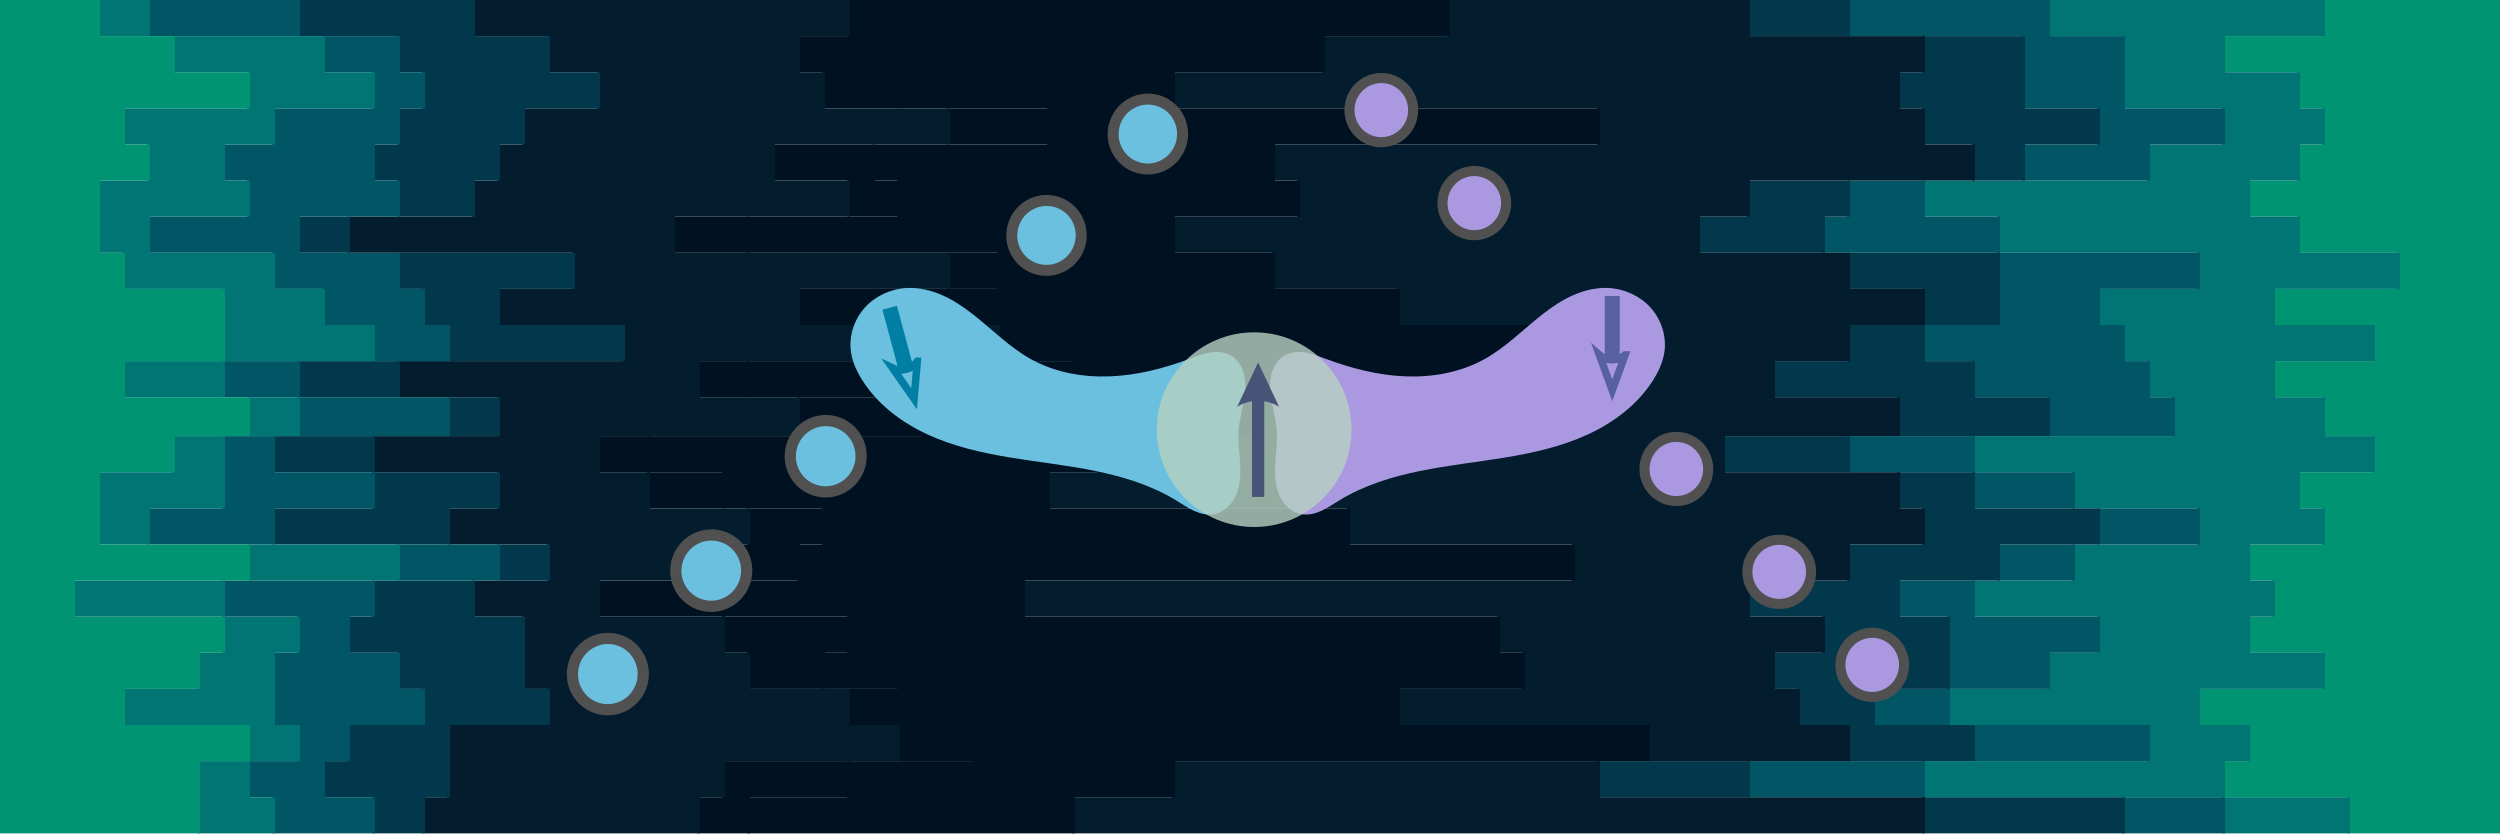
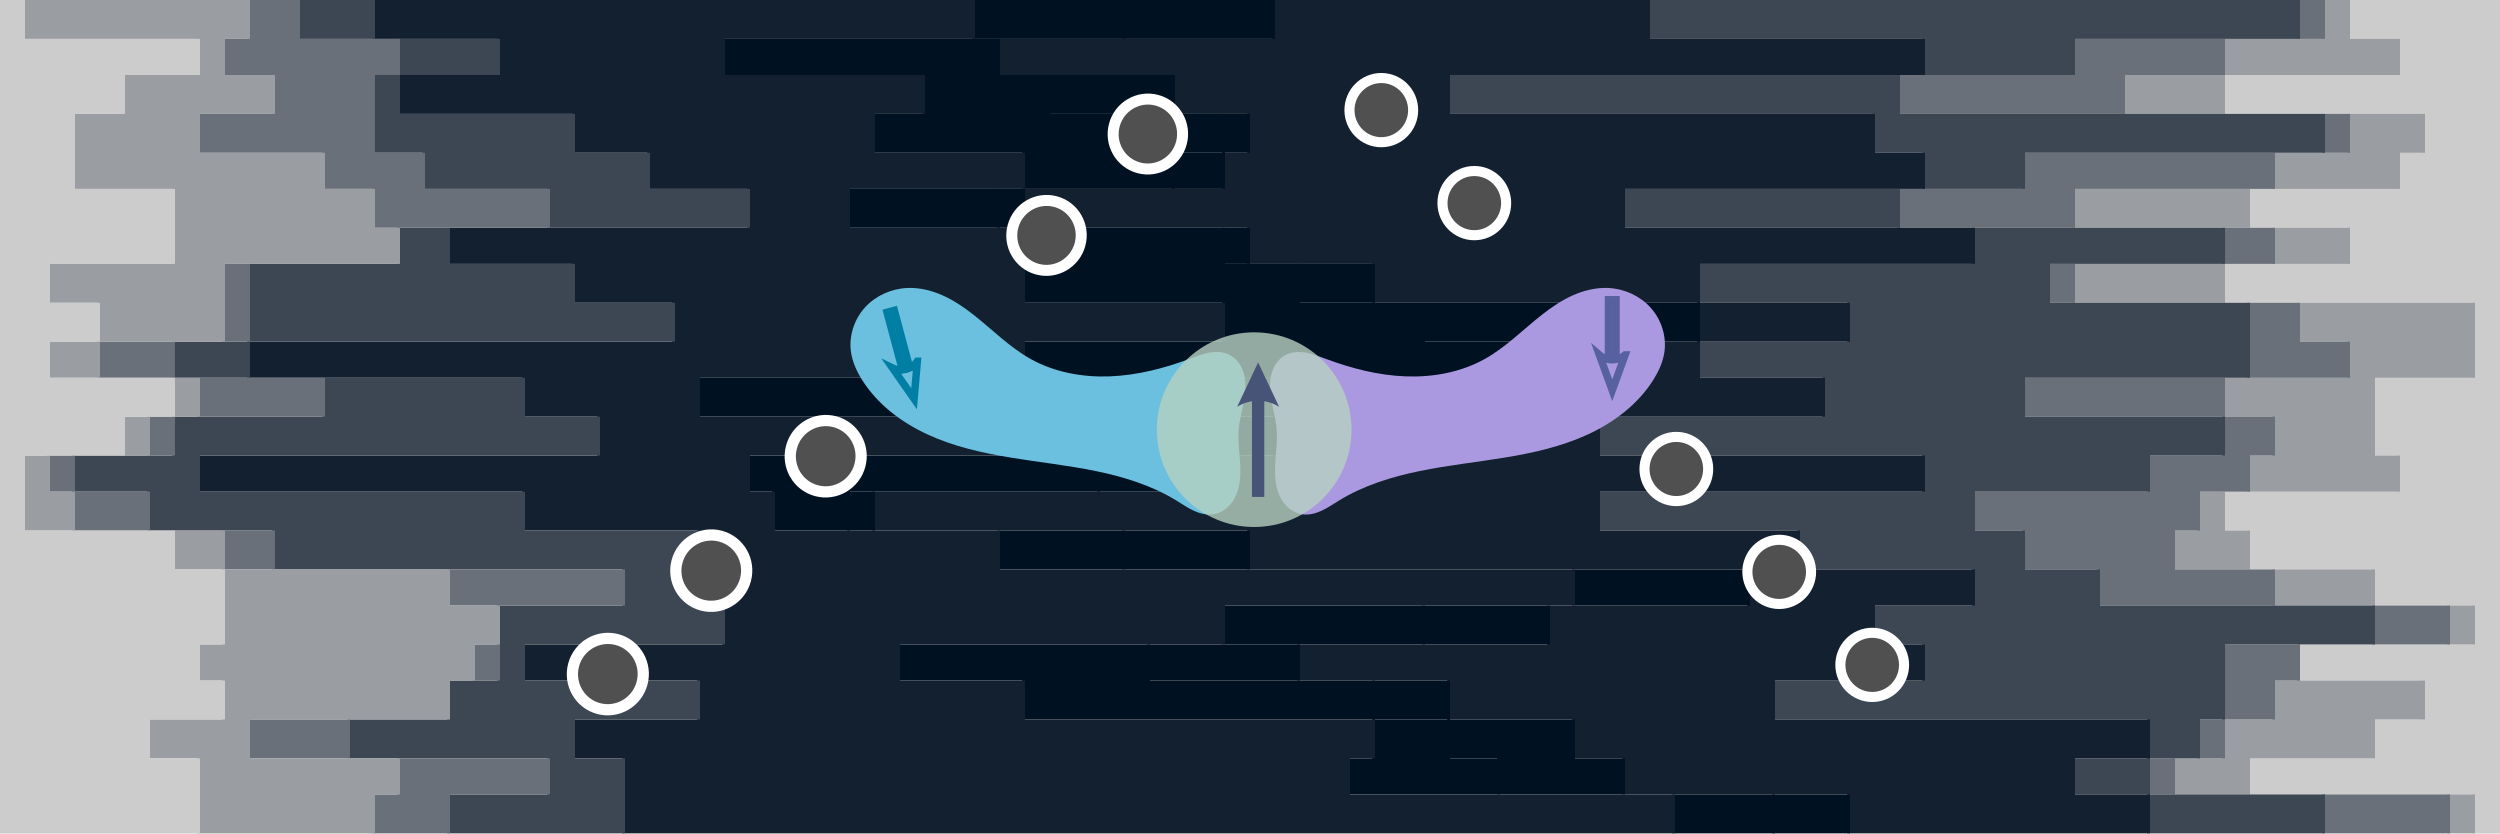
<svg xmlns="http://www.w3.org/2000/svg" width="238.125mm" height="79.375mm" viewBox="0 0 238.125 79.375" version="1.1" id="svg658" xml:space="preserve">
  <defs id="defs655" />
  <g id="layer1" transform="translate(23.75508,-416.3083)">
-     <g id="g1680" transform="matrix(0.2645833,0,0,0.2645833,-23.75508,416.3083)">
-       <path d="m 809,300 h 36 v -13 h -45 v -13 h 9 v -13 h -18 v -13 h 45 v -13 h -27 v -13 h 9 v -13 h -9 v -13 h 27 v -13 h -9 v -13 h 27 v -13 h -18 v -14 h -18 v -13 h 36 v -13 h -36 v -13 h 45 V 91 H 827 V 78 H 809 V 65 h 18 V 52 h 9 V 39 h -9 V 26 H 800 V 13 h 36 V 0 h 64 v 13 0 13 0 13 0 13 0 13 0 13 0 13 0 13 0 13 0 13 0 13 0 14 0 13 0 13 0 13 0 13 0 13 0 13 0 13 0 13 0 13 0 13 0 13 0 z" fill="#009473" id="path1639" />
-       <path d="m 737,300 h 63 V 287 H 692 v -13 h 81 v -13 h -72 v -13 h 36 v -13 h 18 v -13 h -45 v -13 h 36 v -13 h 45 v -13 h -45 v -13 h -36 v -13 h 72 v -14 h -9 v -13 h -9 v -13 h -9 v -13 h 36 V 91 H 719 V 78 H 692 V 65 h 81 V 52 h 27 V 39 H 764 V 26 26 13 H 737 V 0 h 100 v 13 h -36 v 13 h 27 v 13 h 9 v 13 h -9 v 13 h -18 v 13 h 18 v 13 h 36 v 13 h -45 v 13 h 36 v 13 h -36 v 13 h 18 v 14 h 18 v 13 h -27 v 13 h 9 v 13 h -27 v 13 h 9 v 13 h -9 v 13 h 27 v 13 h -45 v 13 h 18 v 13 h -9 v 13 h 45 v 13 h -36 z" fill="#007574" id="path1641" />
-       <path d="m 683,300 h 81 V 287 H 629 v -13 h 81 v -13 h -36 v -13 h 27 v -13 0 -13 h -18 v -13 h 36 v -13 h 36 v -13 h -45 v -13 h -45 v -13 h 72 v -14 h -27 v -13 h -18 v -13 h 27 v -13 0 -13 H 656 V 78 h 9 V 65 h 63 V 52 h 27 V 39 H 728 V 26 26 13 H 665 V 0 h 73 v 13 h 27 v 13 0 13 h 36 v 13 h -27 v 13 h -81 v 13 h 27 v 13 h 72 v 13 h -36 v 13 h 9 v 13 h 9 v 13 h 9 v 14 h -72 v 13 h 36 v 13 h 45 v 13 h -45 v 13 h -36 v 13 h 45 v 13 h -18 v 13 h -36 v 13 h 72 v 13 h -81 v 13 h 108 v 13 h -63 z" fill="#005665" id="path1643" />
-       <path d="m 629,300 h 63 V 287 H 575 v -13 h 90 v -13 h -18 v -13 h -9 v -13 h 18 v -13 h -27 v -13 h 36 v -13 h 27 v -13 h -9 v -13 h -63 v -13 h 63 v -14 h -45 v -13 h 27 v -13 h 27 V 104 H 665 V 91 H 611 V 78 h 18 V 65 h 81 V 52 H 692 V 39 h -9 V 26 h 9 V 13 H 629 V 0 h 37 v 13 h 63 v 13 0 13 h 27 v 13 h -27 v 13 h -63 v 13 h -9 v 13 h 63 v 13 0 13 h -27 v 13 h 18 v 13 h 27 v 14 h -72 v 13 h 45 v 13 h 45 v 13 h -36 v 13 h -36 v 13 h 18 v 13 0 13 h -27 v 13 h 36 v 13 h -81 v 13 h 135 v 13 h -81 z" fill="#01384b" id="path1645" />
-       <path d="m 467,300 h -81 v -13 h 36 v -13 h 171 v -13 h -90 v -13 h 45 v -13 h -9 V 222 H 368 V 209 H 566 V 196 H 485 V 183 H 377 v -13 h 18 v -13 h 54 v -14 h 90 v -13 h 45 V 117 H 503 V 104 H 458 V 91 H 422 V 78 h 45 V 65 h -9 V 52 H 575 V 39 H 422 V 26 h 54 V 13 h 45 V 0 h 109 v 13 h 63 v 13 h -9 v 13 h 9 v 13 h 18 v 13 h -81 v 13 h -18 v 13 h 54 v 13 h 27 v 13 h -27 v 13 h -27 v 13 h 45 v 14 h -63 v 13 h 63 v 13 h 9 v 13 h -27 v 13 h -36 v 13 h 27 v 13 h -18 v 13 h 9 v 13 h 18 v 13 h -90 v 13 h 117 v 13 h -63 z" fill="#031c2e" id="path1647" />
-       <path d="m 314,300 h -45 v -13 h 36 v -13 h 45 v -13 h -27 v -13 h -27 v -13 h 9 v -13 h -45 v -13 h 27 v -13 h 9 v -13 h -36 v -13 h -27 v -13 h 99 v -14 h -63 v -13 h 117 v -13 h -54 v -13 h 27 V 91 H 269 V 78 h 54 V 65 h -9 V 52 h 63 V 39 H 323 V 26 26 13 13 0 H 522 V 13 H 477 V 26 H 423 V 39 H 576 V 52 H 459 v 13 h 9 v 13 h -45 v 13 h 36 v 13 h 45 v 13 h 81 v 13 h -45 v 13 h -90 v 14 h -54 v 13 h -18 v 13 h 108 v 13 h 81 v 13 H 369 v 13 h 171 v 13 h 9 v 13 h -45 v 13 h 90 v 13 H 423 v 13 h -36 v 13 h 81 z" fill="#001122" id="path1649" />
-       <path d="m 296,300 h -45 v -13 h 9 v -13 h 63 v -13 h -18 v -13 h -36 v -13 h -9 v -13 h -45 v -13 h 45 v -13 h 9 v -13 h -36 v -13 h -18 v -13 h 72 v -14 h -36 v -13 h 108 v -13 h -72 v -13 h 54 V 91 H 242 V 78 h 63 V 65 H 278 V 52 h 63 V 39 H 296 V 26 h -9 V 13 h 18 V 0 h 19 v 13 0 13 0 13 h 54 v 13 h -63 v 13 h 9 v 13 h -54 v 13 h 90 v 13 h -27 v 13 h 54 v 13 H 270 v 13 h 63 v 14 h -99 v 13 h 27 v 13 h 36 v 13 h -9 v 13 h -27 v 13 h 45 v 13 h -9 v 13 h 27 v 13 h 27 v 13 h -45 v 13 h -36 v 13 h 45 z" fill="#001122" id="path1651" />
-       <path d="m 224,300 h -72 v -13 h 9 v -13 0 -13 h 36 v -13 h -9 v -13 0 -13 h -18 v -13 h 27 v -13 h -36 v -13 h 18 v -13 h -45 v -13 h 45 v -14 h -36 v -13 h 81 v -13 h -45 v -13 h 27 V 91 H 125 V 78 h 45 V 65 h 9 V 52 h 9 V 39 h 27 V 26 H 197 V 13 H 170 V 0 h 136 v 13 h -18 v 13 h 9 v 13 h 45 v 13 h -63 v 13 h 27 v 13 h -63 v 13 h 99 v 13 h -54 v 13 h 72 v 13 H 252 v 13 h 36 v 14 h -72 v 13 h 18 v 13 h 36 v 13 h -9 v 13 h -45 v 13 h 45 v 13 h 9 v 13 h 36 v 13 h 18 v 13 h -63 v 13 h -9 v 13 h 45 z" fill="#031c2e" id="path1653" />
-       <path d="m 161,300 h -27 v -13 h -18 v -13 h 9 v -13 h 27 v -13 h -9 v -13 h -18 v -13 h 9 v -13 h 45 V 196 H 98 v -13 h 36 V 170 H 98 v -13 h 63 v -14 h -54 v -13 h 54 v -13 h -9 v -13 h -9 V 91 H 107 V 78 h 36 V 65 h -9 V 52 h 9 V 39 h 9 V 26 h -9 V 13 H 107 V 0 h 64 v 13 h 27 v 13 h 18 v 13 h -27 v 13 h -9 v 13 h -9 v 13 h -45 v 13 h 81 v 13 h -27 v 13 h 45 v 13 h -81 v 13 h 36 v 14 h -45 v 13 h 45 v 13 h -18 v 13 h 36 v 13 h -27 v 13 h 18 v 13 0 13 h 9 v 13 h -36 v 13 0 13 h -9 v 13 h 72 z" fill="#01384b" id="path1655" />
-       <path d="M 125,300 H 98 v -13 h -9 v -13 h 18 v -13 h -9 v -13 0 -13 h 9 V 222 H 80 v -13 h 63 V 196 H 53 v -13 h 27 v -13 0 -13 h 27 V 143 H 80 v -13 h 54 V 117 H 116 V 104 H 98 V 91 H 53 V 78 H 89 V 65 H 80 V 52 H 98 V 39 h 36 V 26 H 116 V 13 H 53 V 0 h 55 v 13 h 36 v 13 h 9 v 13 h -9 v 13 h -9 v 13 h 9 v 13 h -36 v 13 h 36 v 13 h 9 v 13 h 9 v 13 h -54 v 13 h 54 v 14 H 99 v 13 h 36 v 13 H 99 v 13 h 81 v 13 h -45 v 13 h -9 v 13 h 18 v 13 h 9 v 13 h -27 v 13 h -9 v 13 h 18 v 13 h 27 z" fill="#005665" id="path1657" />
-       <path d="m 80,300 h -9 v -13 0 -13 H 89 V 261 H 44 v -13 h 27 v -13 h 9 V 222 H 26 V 209 H 89 V 196 H 35 v -13 0 -13 H 62 V 157 H 89 V 143 H 44 v -13 h 36 v -13 0 -13 H 44 V 91 H 35 V 78 78 65 H 53 V 52 H 44 V 39 H 89 V 26 H 62 V 13 H 35 V 0 h 19 v 13 h 63 v 13 h 18 V 39 H 99 V 52 H 81 v 13 h 9 V 78 H 54 v 13 h 45 v 13 h 18 v 13 h 18 v 13 H 81 v 13 h 27 v 14 H 81 v 13 0 13 H 54 v 13 h 90 v 13 H 81 v 13 h 27 v 13 h -9 v 13 0 13 h 9 v 13 H 90 v 13 h 9 v 13 h 27 z" fill="#007574" id="path1659" />
-       <path d="m 0,300 v 0 -13 0 -13 0 -13 0 -13 0 -13 0 -13 0 -13 0 -13 0 -13 0 -13 0 -13 0 -14 0 -13 0 -13 0 -13 0 V 91 91 78 78 65 65 52 52 39 39 26 26 13 13 0 H 36 V 13 H 63 V 26 H 90 V 39 H 45 v 13 h 9 V 65 H 36 v 13 0 13 h 9 v 13 h 36 v 13 0 13 H 45 v 13 h 45 v 14 H 63 v 13 H 36 v 13 0 13 h 54 v 13 H 27 v 13 h 54 v 13 h -9 v 13 H 45 v 13 h 45 v 13 H 72 v 13 0 13 h 9 z" fill="#009473" id="path1661" />
+     <g id="g49362" transform="matrix(0.2645833,0,0,0.2645833,-23.75508,416.3083)">
+       <path d="m 827,300 h 63 v -14 h -81 v -13 h 45 v -14 h 18 v -14 h -45 v -13 h 63 v -14 h -36 v -13 h -45 v -14 h -9 v -14 h 63 v -13 h -9 v -14 0 -14 h 36 v -13 0 -14 H 800 V 95 h 45 V 82 H 809 V 68 h 54 V 55 h 9 V 41 H 800 V 27 h 63 V 14 H 845 V 0 h 55 v 14 0 13 0 14 0 14 0 13 0 14 0 13 0 14 0 14 0 13 0 14 0 14 0 13 0 14 0 14 0 13 0 14 0 13 0 14 0 14 0 13 0 14 0 z" fill="#cccccc" id="path49321" />
+       <path d="m 764,300 h 117 v -14 h -99 v -13 h 18 v -14 h 18 v -14 h 9 v -13 h 54 v -14 h -63 v -13 h -36 v -14 h 9 v -14 h 18 v -13 h 9 v -14 h -18 v -14 h 45 V 123 H 827 V 109 H 746 V 95 h 72 V 82 H 746 V 68 h 72 V 55 h 27 V 41 H 764 V 27 h 36 V 14 h 36 V 0 h 10 v 14 h 18 v 13 h -63 v 14 h 72 v 14 h -9 v 13 h -54 v 14 h 36 v 13 h -45 v 14 h 90 v 14 0 13 h -36 v 14 0 14 h 9 v 13 h -63 v 14 h 9 v 14 h 45 v 13 h 36 v 14 h -63 v 13 h 45 v 14 h -18 v 14 h -45 v 13 h 81 v 14 h -63 z" fill="#9a9da1" id="path49323" />
+       <path d="m 710,300 h 126 v -14 h -63 v -13 h 18 v -14 h 9 v -14 0 -13 h 54 v -14 h -99 v -13 h -27 v -14 h -18 v -14 h 63 v -13 h 27 v -14 h -72 v -14 h 81 v -13 0 -14 H 737 V 95 h 63 V 82 H 683 V 68 h 45 V 55 H 836 V 41 H 683 V 27 h 63 V 14 h 81 V 0 h 10 v 14 h -36 v 13 h -36 v 14 h 81 v 14 h -27 v 13 h -72 v 14 h 72 v 13 h -72 v 14 h 81 v 14 h 18 v 13 h -45 v 14 h 18 v 14 h -9 v 13 h -18 v 14 h -9 v 14 h 36 v 13 h 63 v 14 h -54 v 13 h -9 v 14 h -18 v 14 h -18 v 13 h 99 v 14 H 765 Z" fill="#6a7079" id="path49325" />
+       <path d="m 638,300 h 135 v -14 h -27 v -13 h 27 V 259 H 638 v -14 h 54 v -13 h -18 v -14 h 36 V 205 H 647 V 191 H 575 V 177 H 692 V 164 H 575 v -14 h 81 v -14 h -45 v -13 h 54 V 109 H 611 V 95 h 99 V 82 H 584 V 68 H 692 V 55 H 674 V 41 H 521 V 27 H 692 V 14 H 593 V 0 H 828 V 14 H 747 V 27 H 684 V 41 H 837 V 55 H 729 v 13 h -45 v 14 h 117 v 13 h -63 v 14 h 72 v 14 0 13 h -81 v 14 h 72 v 14 h -27 v 13 h -63 v 14 h 18 v 14 h 27 v 13 h 99 v 14 h -54 v 13 0 14 h -9 v 14 h -18 v 13 h 63 v 14 H 711 Z" fill="#3d4653" id="path49327" />
+       <path d="m 476,300 h 189 v -14 h -81 v -13 h -18 v -14 h -45 v -14 h -54 v -13 h 90 v -14 h 72 V 205 H 449 V 191 H 314 v -14 h 126 v -13 h 45 V 150 H 359 v -14 h 198 v -13 h 54 V 109 H 494 V 95 H 449 V 82 H 368 V 68 h 72 V 55 h 9 V 41 H 422 V 27 H 359 V 14 h 99 V 0 h 136 v 14 h 99 V 27 H 522 v 14 h 153 v 14 h 18 V 68 H 585 v 14 h 126 v 13 h -99 v 14 h 54 v 14 h -54 v 13 h 45 v 14 h -81 v 14 h 117 v 13 H 576 v 14 h 72 v 14 h 63 v 13 h -36 v 14 h 18 v 13 h -54 v 14 h 135 v 14 h -27 v 13 h 27 v 14 H 639 Z" fill="#13202f" id="path49329" />
+       <path d="m 458,300 h 180 v -14 h -99 v -13 h -18 v -14 h -27 v -14 h -81 v -13 h 99 V 218 H 629 V 205 H 404 v -14 h -99 v -14 h 90 v -13 h 63 V 150 H 323 v -14 h 189 v -13 h 63 V 109 H 467 V 95 H 440 V 82 H 359 V 68 h 63 V 55 h 18 V 41 H 377 V 27 H 350 V 14 h 54 V 0 h 55 v 14 h -99 v 13 h 63 v 14 h 27 v 14 h -9 v 13 h -72 v 14 h 81 v 13 h 45 v 14 h 117 v 14 h -54 v 13 H 360 v 14 h 126 v 14 h -45 v 13 H 315 v 14 h 135 v 14 h 180 v 13 h -72 v 14 h -90 v 13 h 54 v 14 h 45 v 14 h 18 v 13 h 81 v 14 H 477 Z" fill="#001122" id="path49331" />
+       <path d="M 422,300 H 602 V 286 H 485 v -13 h 9 V 259 H 368 V 245 H 323 V 232 H 440 V 218 H 566 V 205 H 359 v -14 h -81 v -14 h -9 V 164 H 422 V 150 H 251 v -14 h 117 v -13 h 72 V 109 H 368 V 95 h 18 V 82 H 305 V 68 h 63 V 55 H 314 V 41 h 18 V 27 H 260 V 14 h 90 V 0 h 55 v 14 h -54 v 13 h 27 v 14 h 63 v 14 h -18 v 13 h -63 v 14 h 81 v 13 h 27 v 14 h 108 v 14 h -63 v 13 H 324 v 14 h 135 v 14 h -63 v 13 h -90 v 14 h 99 v 14 h 225 v 13 H 513 v 14 h -99 v 13 h 81 v 14 h 27 v 14 h 18 v 13 h 99 v 14 H 459 Z" fill="#001122" id="path49333" />
+       <path d="m 116,300 h 108 v -14 0 -13 h -18 v -14 h 45 v -14 h -63 v -13 h 72 v -14 0 -13 h -9 V 191 H 188 V 177 H 71 V 164 H 215 V 150 H 188 V 136 H 89 V 123 H 242 V 109 H 206 V 95 H 161 V 82 H 269 V 68 H 233 V 55 H 206 V 41 H 143 V 27 h 36 V 14 H 134 V 0 h 217 v 14 h -90 v 13 h 72 v 14 h -18 v 14 h 54 v 13 h -63 v 14 h 81 v 13 h -18 v 14 h 72 v 14 h -72 v 13 H 252 v 14 h 171 v 14 H 270 v 13 h 9 v 14 h 81 v 14 h 207 v 13 H 441 v 14 H 324 v 13 h 45 v 14 h 126 v 14 h -9 v 13 h 117 v 14 H 423 Z" fill="#13202f" id="path49335" />
+       <path d="m 89,300 h 72 v -14 h 36 v -13 h -72 v -14 h 36 v -14 h 18 v -13 0 -14 h 45 V 205 H 98 V 191 H 53 V 177 H 26 v -13 h 36 v -14 h 54 V 136 H 62 v -13 h 27 v -14 0 -14 h 54 V 82 h 54 V 68 H 152 V 55 H 134 V 41 41 27 h 9 V 14 H 107 V 0 h 28 v 14 h 45 v 13 h -36 v 14 h 63 v 14 h 27 v 13 h 36 V 82 H 162 v 13 h 45 v 14 h 36 v 14 H 90 v 13 h 99 v 14 h 27 v 14 H 72 v 13 h 117 v 14 h 63 v 14 h 9 v 13 0 14 h -72 v 13 h 63 v 14 h -45 v 14 h 18 v 13 0 14 H 117 Z" fill="#3d4653" id="path49337" />
+       <path d="m 62,300 h 72 v -14 h 9 V 273 H 89 v -14 h 72 v -14 h 9 v -13 h 9 V 218 H 161 V 205 H 80 V 191 H 26 V 177 H 17 V 164 H 53 V 150 H 71 V 136 H 35 v -13 h 45 v -14 0 -14 h 63 V 82 h -9 V 68 H 116 V 55 H 71 V 41 H 98 V 27 H 80 V 14 h 9 V 0 h 19 v 14 h 36 v 13 h -9 v 14 0 14 h 18 v 13 h 45 V 82 H 144 V 95 H 90 v 14 0 14 H 63 v 13 h 54 v 14 H 63 v 14 H 27 v 13 h 27 v 14 h 45 v 14 h 126 v 13 h -45 v 14 0 13 h -18 v 14 h -36 v 14 h 72 v 13 h -36 v 14 H 90 Z" fill="#6a7079" id="path49339" />
+       <path d="m 35,300 h 36 v -14 0 -13 H 53 v -14 h 27 v -14 h -9 v -13 h 9 v -14 0 -13 H 62 V 191 H 8 v -14 0 -13 H 44 V 150 H 62 V 136 H 17 V 123 H 35 V 109 H 17 V 95 H 62 V 82 82 68 H 26 V 55 55 41 H 44 V 27 H 71 V 14 H 8 V 0 H 90 V 14 H 81 V 27 H 99 V 41 H 72 v 14 h 45 v 13 h 18 v 14 h 9 V 95 H 81 v 14 0 14 H 36 v 13 h 36 v 14 H 54 v 14 H 18 v 13 h 9 v 14 h 54 v 14 h 81 v 13 h 18 v 14 h -9 v 13 h -9 v 14 H 90 v 14 h 54 v 13 h -9 v 14 H 63 Z" fill="#9a9da1" id="path49341" />
+       <path d="m 0,300 v 0 -14 0 -13 0 -14 0 -14 0 -13 0 -14 0 -13 0 -14 0 -14 0 -13 0 -14 0 -14 0 -13 0 -14 0 V 95 95 82 82 68 68 55 55 41 41 27 27 14 14 0 H 9 V 14 H 72 V 27 H 45 V 41 H 27 v 14 0 13 h 36 v 14 0 13 H 18 v 14 h 18 v 14 H 18 v 13 h 45 v 14 H 45 v 14 H 9 v 13 0 14 h 54 v 14 h 18 v 13 0 14 h -9 v 13 h 9 v 14 H 54 v 14 h 18 v 13 0 14 H 36 Z" fill="#cccccc" id="path49343" />
    </g>
    <path style="fill:#6bc0e0;fill-opacity:1;stroke:none;stroke-width:0.024;stroke-dasharray:none;stroke-opacity:1" d="m 91.851,465.288 c -0.638,0.107 -1.296,-0.057 -1.884,-0.326 -0.588,-0.27 -1.122,-0.642 -1.674,-0.98 -2.337,-1.432 -4.999,-2.257 -7.684,-2.807 -2.685,-0.551 -5.416,-0.84 -8.121,-1.285 -2.705,-0.445 -5.407,-1.053 -7.897,-2.201 -2.489,-1.148 -4.769,-2.871 -6.229,-5.191 -0.511,-0.812 -0.921,-1.703 -1.06,-2.652 -0.221,-1.513 0.295,-3.105 1.319,-4.24 1.024,-1.135 2.529,-1.807 4.057,-1.869 1.149,-0.047 2.296,0.235 3.347,0.703 1.05,0.468 2.011,1.118 2.916,1.827 1.811,1.418 3.44,3.095 5.446,4.22 2.278,1.277 4.944,1.768 7.554,1.671 2.61,-0.097 5.173,-0.76 7.62,-1.671 0.617,-0.23 1.232,-0.477 1.881,-0.591 0.648,-0.114 1.342,-0.086 1.928,0.214 0.572,0.294 0.997,0.83 1.233,1.428 0.236,0.598 0.295,1.254 0.256,1.896 -0.077,1.283 -0.528,2.52 -0.629,3.802 -0.121,1.531 0.262,3.069 0.137,4.6 -0.063,0.765 -0.259,1.533 -0.679,2.177 -0.42,0.643 -1.081,1.15 -1.838,1.278 z" id="path2138-3-2" />
    <g id="g17535" style="stroke-width:3;stroke-dasharray:none" transform="matrix(0.2292347,-0.06142326,0.06142326,0.2292347,73.95492,429.7012)">
      <path style="color:#000000;fill:none;fill-opacity:1;stroke:#007ea4;stroke-width:3;stroke-dasharray:none;stroke-opacity:1" d="m -71.65,52.153 v 23.652 h 3.02 V 52.153 Z" id="path15220" />
      <g id="g15214" style="fill:none;fill-opacity:1;stroke:#007ea4;stroke-width:3;stroke-dasharray:none;stroke-opacity:1" transform="translate(0,6.35)">
        <path d="m -64.979,67.933 -5.162,14.195 -5.162,-14.195 c 3.007,2.581 7.304,2.581 10.323,0 z" style="fill:none;fill-opacity:1;fill-rule:evenodd;stroke:#007ea4;stroke-width:3;stroke-dasharray:none;stroke-opacity:1" id="path15216" />
      </g>
    </g>
    <path style="fill:#aa99e0;fill-opacity:1;stroke:none;stroke-width:0.024;stroke-dasharray:none;stroke-opacity:1" d="m 100.23,465.288 c 0.638,0.107 1.296,-0.057 1.884,-0.326 0.588,-0.27 1.122,-0.642 1.674,-0.98 2.337,-1.432 4.999,-2.257 7.684,-2.807 2.685,-0.551 5.416,-0.84 8.121,-1.285 2.705,-0.445 5.407,-1.053 7.897,-2.201 2.489,-1.148 4.769,-2.871 6.229,-5.191 0.511,-0.812 0.921,-1.703 1.06,-2.652 0.221,-1.513 -0.295,-3.105 -1.319,-4.24 -1.024,-1.135 -2.529,-1.807 -4.057,-1.869 -1.149,-0.047 -2.296,0.235 -3.347,0.703 -1.05,0.468 -2.011,1.118 -2.916,1.827 -1.811,1.418 -3.44,3.095 -5.446,4.22 -2.278,1.277 -4.944,1.768 -7.554,1.671 -2.61,-0.097 -5.173,-0.76 -7.62,-1.671 -0.617,-0.23 -1.232,-0.477 -1.881,-0.591 -0.648,-0.114 -1.342,-0.086 -1.928,0.214 -0.572,0.294 -0.997,0.83 -1.233,1.428 -0.236,0.598 -0.295,1.254 -0.256,1.896 0.077,1.283 0.528,2.52 0.629,3.802 0.121,1.531 -0.262,3.069 -0.137,4.6 0.063,0.765 0.259,1.533 0.679,2.177 0.42,0.643 1.081,1.15 1.838,1.278 z" id="path2138-3" />
    <circle style="opacity:0.8;fill:#b7d1c0;fill-opacity:1;stroke:none;stroke-width:0.475" id="path234" cx="95.704" cy="457.233" r="9.271" />
    <g id="path962" style="fill:#485378;fill-opacity:1;stroke-width:2.771;stroke-dasharray:none" transform="matrix(0.2930391,0,0,0.2252361,80.21835,434.5543)">
      <path style="color:#000000;fill:#485378;fill-opacity:1;stroke-width:2.771;stroke-dasharray:none" d="m 52.133,87.637 v 41.49 h 4 V 87.637 Z" id="path16028" />
      <g id="g16022" style="fill:#485378;fill-opacity:1;stroke-width:2.771;stroke-dasharray:none">
        <path d="m 47.296,91.054 6.836,-18.8 6.836,18.8 c -3.982,-3.418 -9.673,-3.418 -13.673,0 z" style="fill:#485378;fill-opacity:1;fill-rule:evenodd;stroke-width:2.771;stroke-dasharray:none" id="path16024" />
      </g>
    </g>
    <g id="g17535-2" style="fill:none;fill-opacity:1;stroke:#5760a0;stroke-width:3;stroke-dasharray:none;stroke-opacity:1" transform="matrix(0.2373212,0,0,0.2373212,146.4574,432.4863)">
      <path style="color:#000000;fill:none;fill-opacity:1;stroke:#5760a0;stroke-width:3;stroke-dasharray:none;stroke-opacity:1" d="m -71.65,52.153 v 23.652 h 3.02 V 52.153 Z" id="path15220-8" />
      <g id="g15214-9" style="fill:none;fill-opacity:1;stroke:#5760a0;stroke-width:3;stroke-dasharray:none;stroke-opacity:1" transform="translate(0,6.35)">
        <path d="m -64.979,67.933 -5.162,14.195 -5.162,-14.195 c 3.007,2.581 7.304,2.581 10.323,0 z" style="fill:none;fill-opacity:1;fill-rule:evenodd;stroke:#5760a0;stroke-width:3;stroke-dasharray:none;stroke-opacity:1" id="path15216-7" />
      </g>
    </g>
-     <ellipse style="fill:#aa99e0;fill-opacity:1;stroke:#505050;stroke-width:0.961;stroke-dasharray:none;stroke-opacity:1" id="ellipse8880-4" cx="-135.916" cy="460.98" rx="3.033" ry="3.057" transform="scale(-1,1)" />
-     <ellipse style="fill:#aa99e0;fill-opacity:1;stroke:#505050;stroke-width:0.961;stroke-dasharray:none;stroke-opacity:1" id="path8864-3-7-3" cx="-116.673" cy="435.655" rx="3.033" ry="3.057" transform="scale(-1,1)" />
-     <ellipse style="fill:#6bc0e0;fill-opacity:1;stroke:#505050;stroke-width:1.069;stroke-dasharray:none;stroke-opacity:1" id="ellipse9048" cx="172.017" cy="429.889" rx="3.374" ry="3.4" transform="rotate(15)" />
-     <ellipse style="fill:#6bc0e0;fill-opacity:1;stroke:#505050;stroke-width:1.048;stroke-dasharray:none;stroke-opacity:1" id="ellipse9052" cx="186.889" cy="404.131" rx="3.306" ry="3.332" transform="rotate(15)" />
-     <ellipse style="fill:#6bc0e0;fill-opacity:1;stroke:#505050;stroke-width:1.069;stroke-dasharray:none;stroke-opacity:1" id="ellipse15989" cx="164.31" cy="443.239" rx="3.374" ry="3.4" transform="rotate(15)" />
-     <ellipse style="fill:#aa99e0;fill-opacity:1;stroke:#505050;stroke-width:0.961;stroke-dasharray:none;stroke-opacity:1" id="ellipse15991" cx="-145.716" cy="470.78" rx="3.033" ry="3.057" transform="scale(-1,1)" />
-     <ellipse style="fill:#6bc0e0;fill-opacity:1;stroke:#505050;stroke-width:1.048;stroke-dasharray:none;stroke-opacity:1" id="ellipse1076" cx="193.716" cy="392.306" rx="3.306" ry="3.332" transform="rotate(15)" />
-     <ellipse style="fill:#aa99e0;fill-opacity:1;stroke:#505050;stroke-width:0.961;stroke-dasharray:none;stroke-opacity:1" id="ellipse1078" cx="-107.815" cy="426.797" rx="3.033" ry="3.057" transform="scale(-1,1)" />
-     <ellipse style="fill:#6bc0e0;fill-opacity:1;stroke:#505050;stroke-width:1.069;stroke-dasharray:none;stroke-opacity:1" id="ellipse1080" cx="157.344" cy="455.305" rx="3.374" ry="3.4" transform="rotate(15)" />
-     <ellipse style="fill:#aa99e0;fill-opacity:1;stroke:#505050;stroke-width:0.961;stroke-dasharray:none;stroke-opacity:1" id="ellipse1082" cx="-154.574" cy="479.638" rx="3.033" ry="3.057" transform="scale(-1,1)" />
+     <ellipse style="fill:#505050;fill-opacity:1;stroke:#ffffff;stroke-width:0.961;stroke-dasharray:none;stroke-opacity:1" id="ellipse8880-4" cx="-135.916" cy="460.98" rx="3.033" ry="3.057" transform="scale(-1,1)" />
+     <ellipse style="fill:#505050;fill-opacity:1;stroke:#ffffff;stroke-width:0.961;stroke-dasharray:none;stroke-opacity:1" id="path8864-3-7-3" cx="-116.673" cy="435.655" rx="3.033" ry="3.057" transform="scale(-1,1)" />
+     <ellipse style="fill:#505050;fill-opacity:1;stroke:#ffffff;stroke-width:1.069;stroke-dasharray:none;stroke-opacity:1" id="ellipse9048" cx="172.017" cy="429.889" rx="3.374" ry="3.4" transform="rotate(15)" />
+     <ellipse style="fill:#505050;fill-opacity:1;stroke:#ffffff;stroke-width:1.048;stroke-dasharray:none;stroke-opacity:1" id="ellipse9052" cx="186.889" cy="404.131" rx="3.306" ry="3.332" transform="rotate(15)" />
+     <ellipse style="fill:#505050;fill-opacity:1;stroke:#ffffff;stroke-width:1.069;stroke-dasharray:none;stroke-opacity:1" id="ellipse15989" cx="164.31" cy="443.239" rx="3.374" ry="3.4" transform="rotate(15)" />
+     <ellipse style="fill:#505050;fill-opacity:1;stroke:#ffffff;stroke-width:0.961;stroke-dasharray:none;stroke-opacity:1" id="ellipse15991" cx="-145.716" cy="470.78" rx="3.033" ry="3.057" transform="scale(-1,1)" />
+     <ellipse style="fill:#505050;fill-opacity:1;stroke:#ffffff;stroke-width:1.048;stroke-dasharray:none;stroke-opacity:1" id="ellipse1076" cx="193.716" cy="392.306" rx="3.306" ry="3.332" transform="rotate(15)" />
+     <ellipse style="fill:#505050;fill-opacity:1;stroke:#ffffff;stroke-width:0.961;stroke-dasharray:none;stroke-opacity:1" id="ellipse1078" cx="-107.815" cy="426.797" rx="3.033" ry="3.057" transform="scale(-1,1)" />
+     <ellipse style="fill:#505050;fill-opacity:1;stroke:#ffffff;stroke-width:1.069;stroke-dasharray:none;stroke-opacity:1" id="ellipse1080" cx="157.344" cy="455.305" rx="3.374" ry="3.4" transform="rotate(15)" />
+     <ellipse style="fill:#505050;fill-opacity:1;stroke:#ffffff;stroke-width:0.961;stroke-dasharray:none;stroke-opacity:1" id="ellipse1082" cx="-154.574" cy="479.638" rx="3.033" ry="3.057" transform="scale(-1,1)" />
  </g>
</svg>
